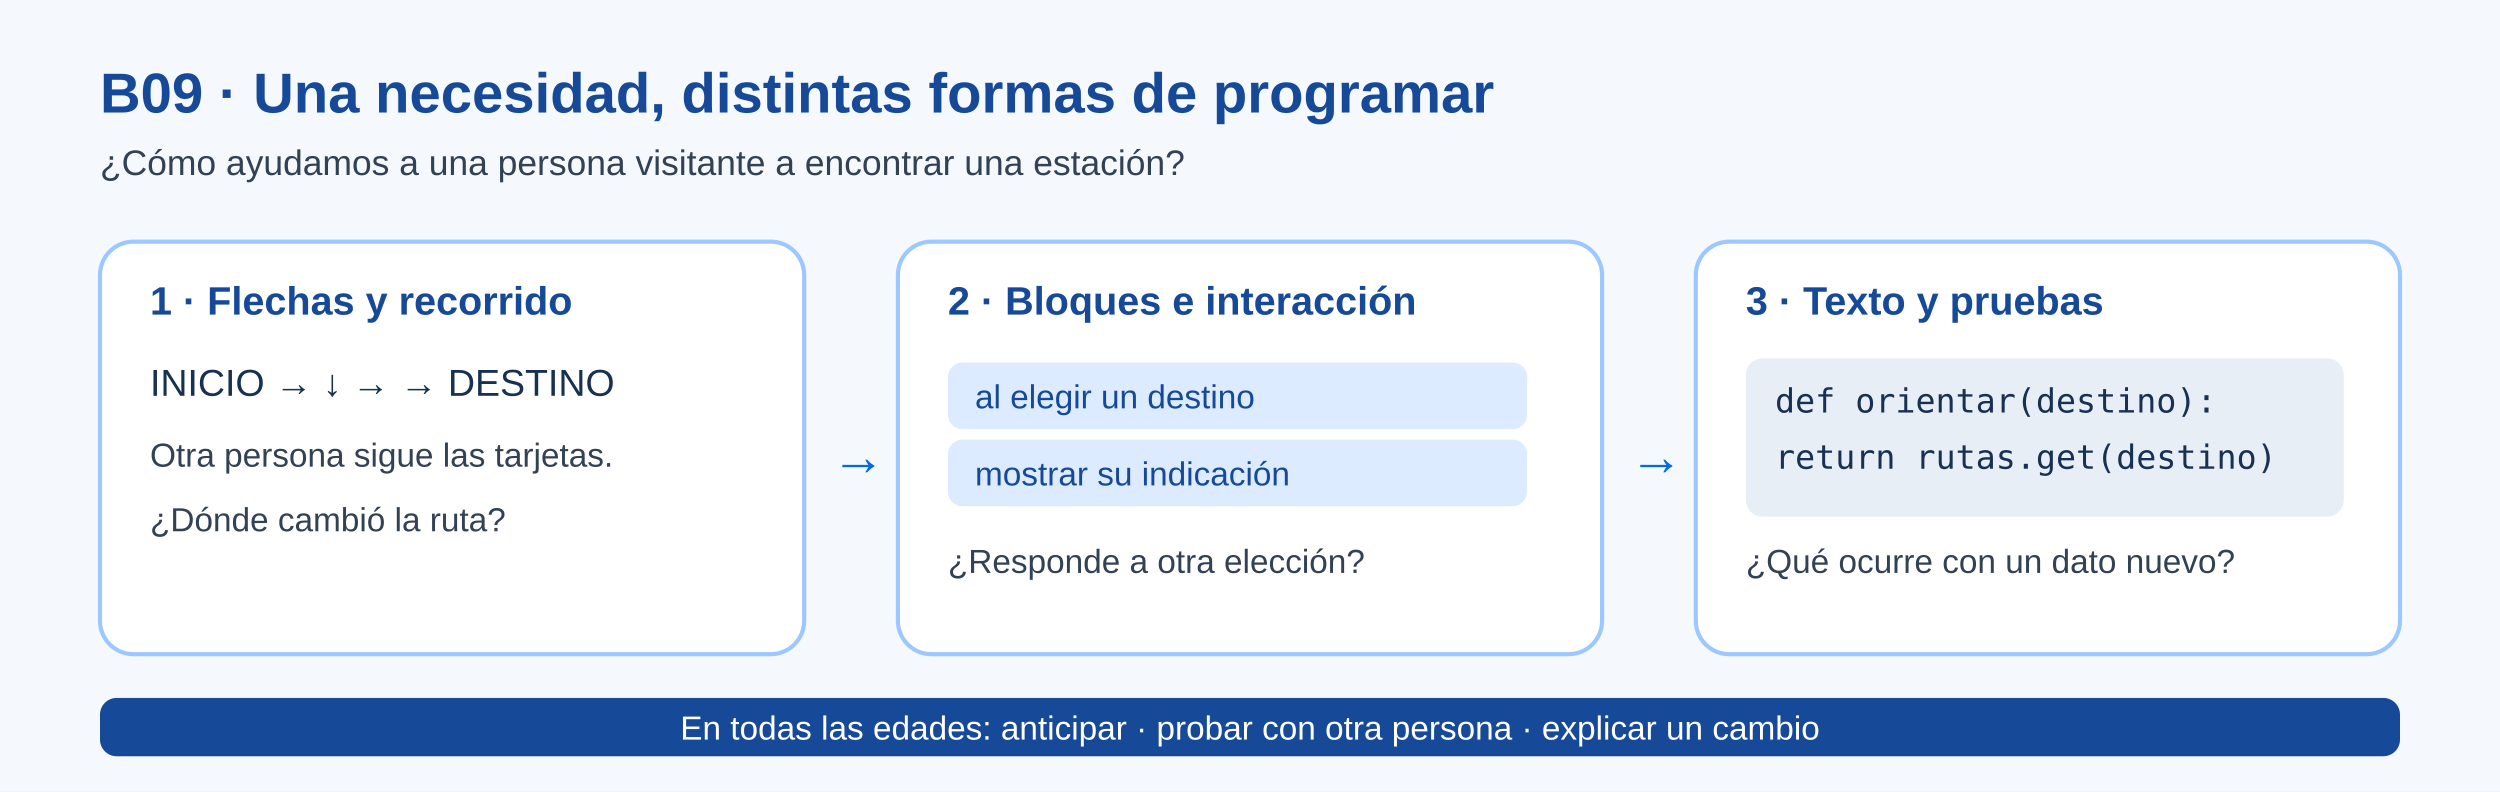
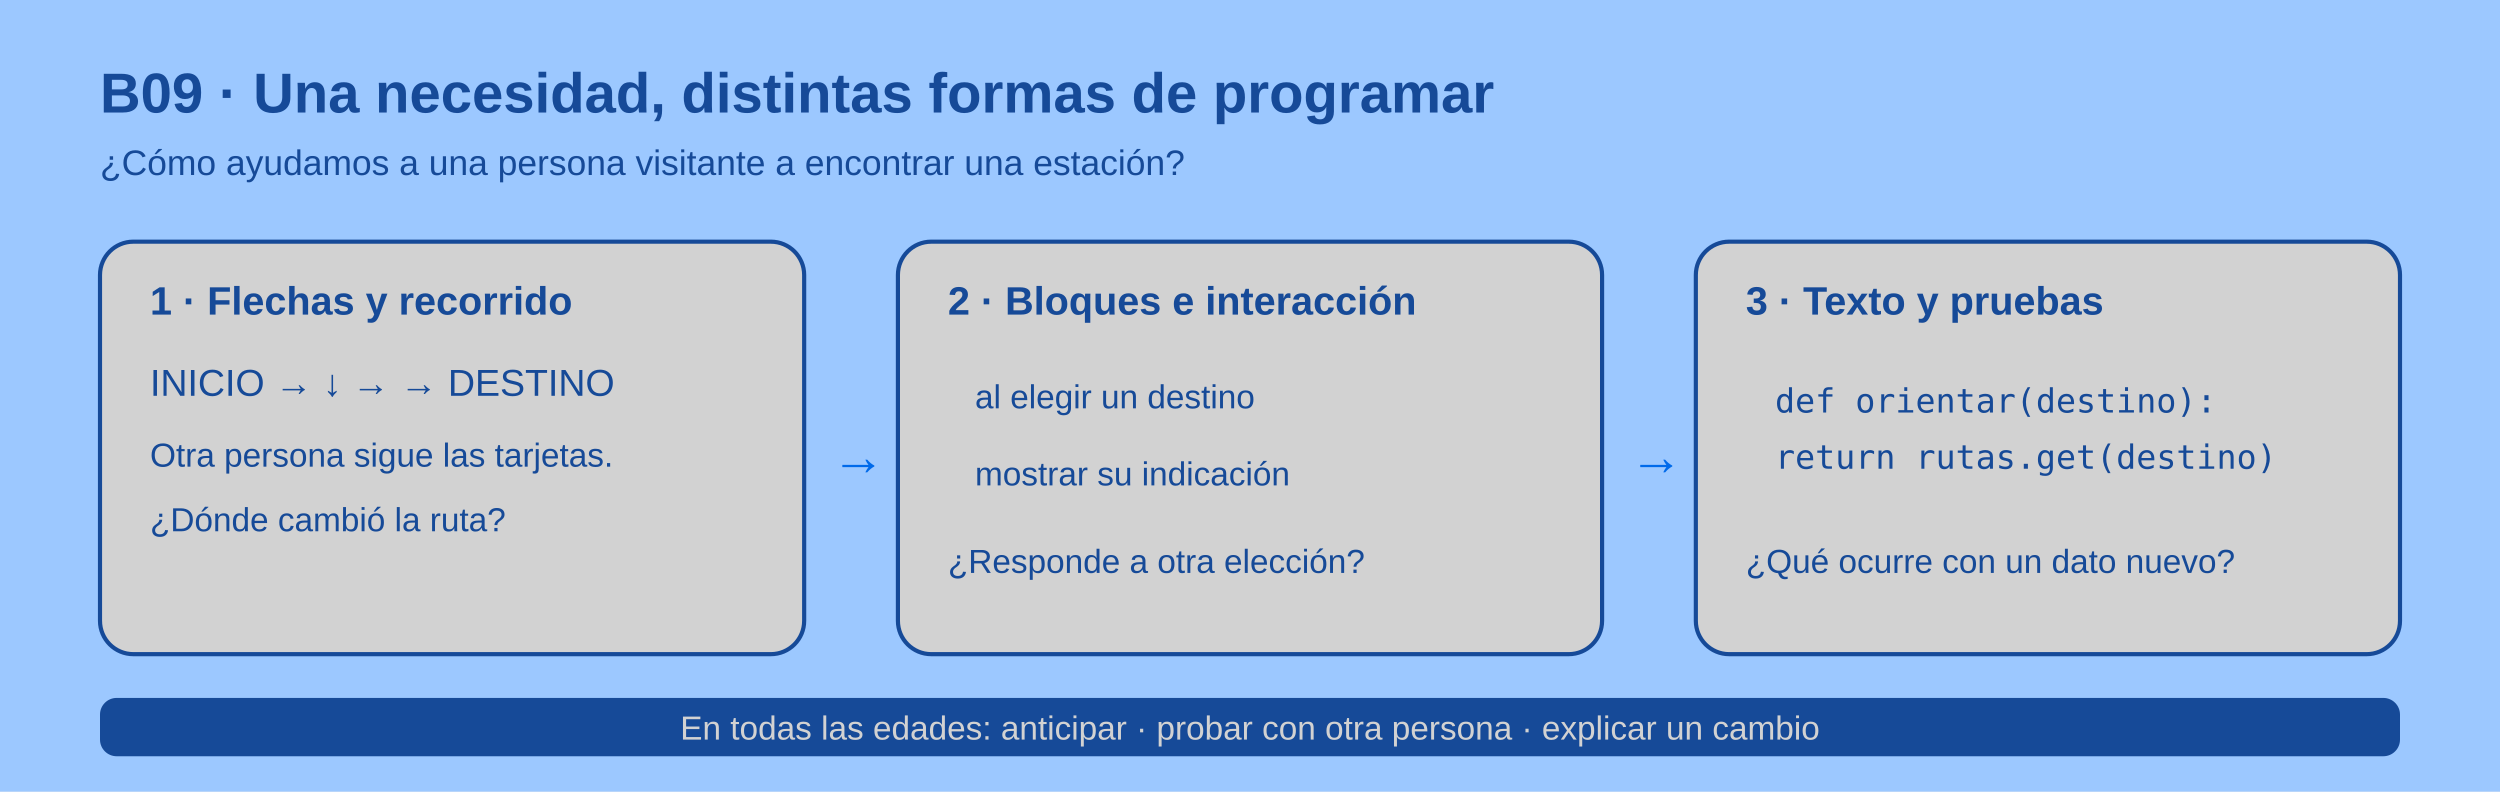
<svg xmlns="http://www.w3.org/2000/svg" width="1200" height="380" viewBox="0 0 1200 380" role="img" aria-labelledby="title desc">
-   <rect width="1200" height="380" fill="#f5f8fc" />
+   <rect width="1200" height="380" fill="#9CC8FF" />
  <text x="48" y="54" font-family="Arial, sans-serif" font-size="27" font-weight="700" fill="#164A98">B09 · Una necesidad, distintas formas de programar</text>
-   <text x="48" y="84" font-family="Arial, sans-serif" font-size="17" fill="#334155">¿Cómo ayudamos a una persona visitante a encontrar una estación?</text>
+   <text x="48" y="84" font-family="Arial, sans-serif" font-size="17" fill="#164A98">¿Cómo ayudamos a una persona visitante a encontrar una estación?</text>
  <g font-family="Arial, sans-serif">
-     <rect x="48" y="116" width="338" height="198" rx="16" fill="white" stroke="#9CC8FF" stroke-width="2" />
-     <rect x="431" y="116" width="338" height="198" rx="16" fill="white" stroke="#9CC8FF" stroke-width="2" />
-     <rect x="814" y="116" width="338" height="198" rx="16" fill="white" stroke="#9CC8FF" stroke-width="2" />
+     <rect x="48" y="116" width="338" height="198" rx="16" fill="#D2D2D2" stroke="#164A98" stroke-width="2" />
+     <rect x="431" y="116" width="338" height="198" rx="16" fill="#D2D2D2" stroke="#164A98" stroke-width="2" />
+     <rect x="814" y="116" width="338" height="198" rx="16" fill="#D2D2D2" stroke="#164A98" stroke-width="2" />
    <text x="72" y="151" font-size="19" font-weight="700" fill="#164A98">1 · Flechas y recorrido</text>
    <text x="455" y="151" font-size="19" font-weight="700" fill="#164A98">2 · Bloques e interacción</text>
    <text x="838" y="151" font-size="19" font-weight="700" fill="#164A98">3 · Texto y pruebas</text>
-     <text x="72" y="190" font-size="18" fill="#183153">INICIO → ↓ → → DESTINO</text>
-     <text x="72" y="224" font-size="16" fill="#334155">Otra persona sigue las tarjetas.</text>
-     <text x="72" y="255" font-size="16" fill="#334155">¿Dónde cambió la ruta?</text>
-     <rect x="455" y="174" width="278" height="32" rx="7" fill="#DCEBFF" />
-     <rect x="455" y="211" width="278" height="32" rx="7" fill="#DCEBFF" />
+     <text x="72" y="190" font-size="18" fill="#164A98">INICIO → ↓ → → DESTINO</text>
+     <text x="72" y="224" font-size="16" fill="#164A98">Otra persona sigue las tarjetas.</text>
+     <text x="72" y="255" font-size="16" fill="#164A98">¿Dónde cambió la ruta?</text>
+     <rect x="455" y="174" width="278" height="32" rx="7" fill="#D2D2D2" />
+     <rect x="455" y="211" width="278" height="32" rx="7" fill="#D2D2D2" />
    <text x="468" y="196" font-size="16" fill="#164A98">al elegir un destino</text>
    <text x="468" y="233" font-size="16" fill="#164A98">mostrar su indicación</text>
-     <text x="455" y="275" font-size="16" fill="#334155">¿Responde a otra elección?</text>
-     <rect x="838" y="172" width="287" height="76" rx="8" fill="#E8EEF5" />
-     <text x="852" y="198" font-size="16" fill="#183153" font-family="monospace">def orientar(destino):</text>
-     <text x="852" y="225" font-size="16" fill="#183153" font-family="monospace">    return rutas.get(destino)</text>
-     <text x="838" y="275" font-size="16" fill="#334155">¿Qué ocurre con un dato nuevo?</text>
+     <text x="455" y="275" font-size="16" fill="#164A98">¿Responde a otra elección?</text>
+     <rect x="838" y="172" width="287" height="76" rx="8" fill="#D2D2D2" />
+     <text x="852" y="198" font-size="16" fill="#164A98" font-family="monospace">def orientar(destino):</text>
+     <text x="852" y="225" font-size="16" fill="#164A98" font-family="monospace">    return rutas.get(destino)</text>
+     <text x="838" y="275" font-size="16" fill="#164A98">¿Qué ocurre con un dato nuevo?</text>
    <text x="399" y="228" font-size="26" fill="#006AEA">→</text>
    <text x="782" y="228" font-size="26" fill="#006AEA">→</text>
  </g>
  <rect x="48" y="335" width="1104" height="28" rx="8" fill="#164A98" />
-   <text x="600" y="355" text-anchor="middle" font-family="Arial, sans-serif" font-size="16" fill="white">En todas las edades: anticipar · probar con otra persona · explicar un cambio</text>
+   <text x="600" y="355" text-anchor="middle" font-family="Arial, sans-serif" font-size="16" fill="#D2D2D2">En todas las edades: anticipar · probar con otra persona · explicar un cambio</text>
</svg>
